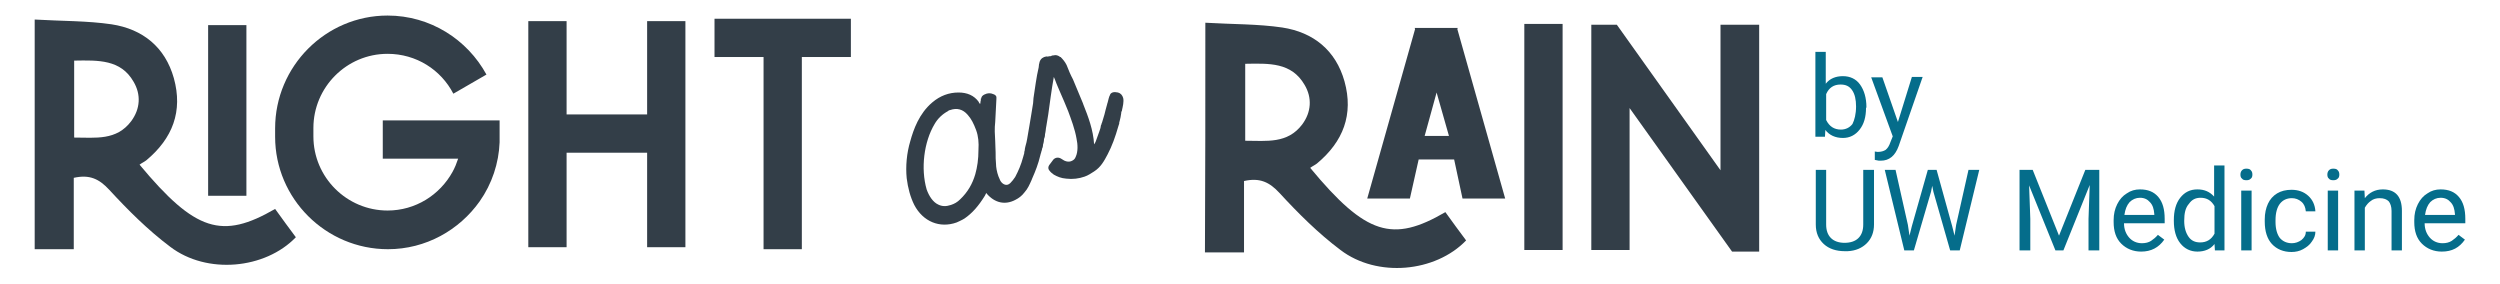
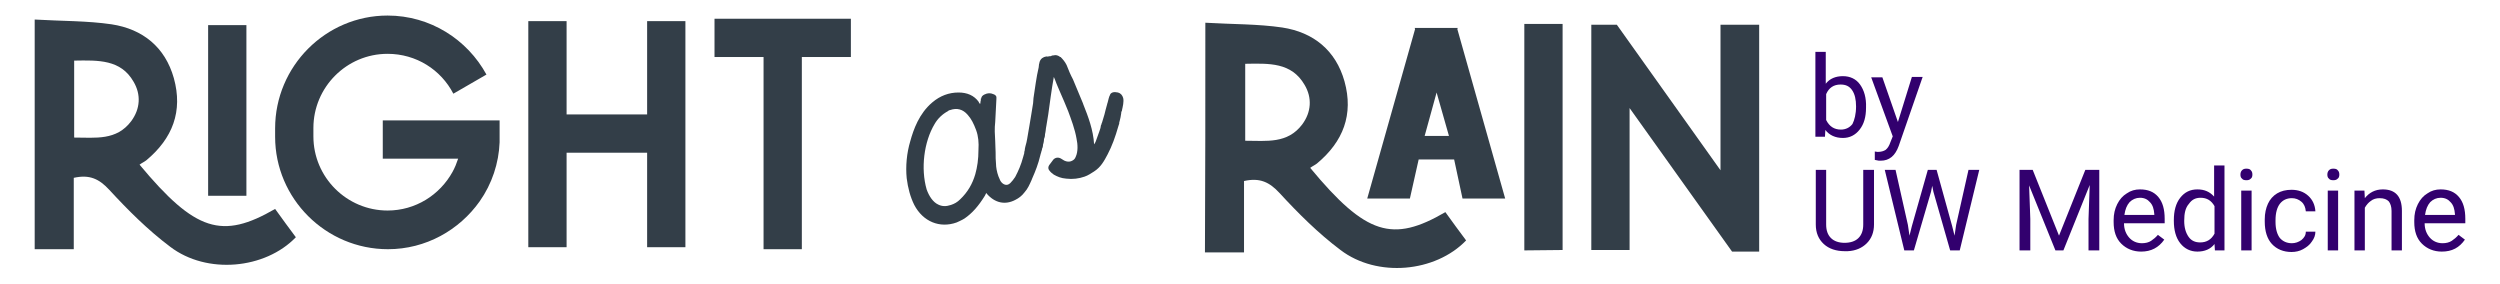
<svg xmlns="http://www.w3.org/2000/svg" version="1.1" id="Layer_1" x="0px" y="0px" viewBox="0 0 627 71.2" style="enable-background:new 0 0 627 71.2;" xml:space="preserve">
  <style type="text/css">
	.st0{fill:#333E48;}
- 	.st1{fill:#056D8B;}
+ 	.st1{fill:#32006E;}
</style>
  <g>
    <path class="st0" d="M364.7,40h-8.9l-2.2,9.8h-10.7l12-42.5L354.8,7h10.8l-0.1,0.3l12,42.5h-10.7L364.7,40z M357.3,34.1h6.1   l-3.1-10.9L357.3,34.1z" />
-     <path class="st0" d="M382.3,62.8V6h9.6v56.7H382.3z" />
+     <path class="st0" d="M382.3,62.8V6h9.6v56.7L382.3,62.8L382.3,62.8z" />
    <path class="st0" d="M441.2,6.2v56.9h-6.8l-25.7-36v35.6h-9.6V6.2h6.4l26,36.5V6.2H441.2z" />
    <g>
      <path class="st0" d="M52.2,49.1V6.3h9.6v42.8H52.2z" />
-       <path class="st0" d="M125.3,30.5c0,1.7,0,3.4,0,5.2c0,0,0,0,0,0c-0.2,5.2-1.9,10.4-5,14.8c0,0,0,0,0,0c-5.1,7.2-13.5,12-23,12    C81.7,62.5,69,49.8,69,34.3v-2.1C69,16.6,81.7,3.9,97.2,3.9c10.7,0,20,6,24.8,14.8l-8.3,4.8c-3.1-6-9.3-10-16.5-10    c-10.3,0-18.6,8.4-18.6,18.6v2.1c0,10.3,8.4,18.6,18.6,18.6c7,0,13.1-3.9,16.3-9.7c0.6-1.1,1-2.1,1.4-3.3H96v-9.6h29.3    C125.3,30.4,125.3,30.5,125.3,30.5z" />
+       <path class="st0" d="M125.3,30.5c0,1.7,0,3.4,0,5.2l0,0c-0.2,5.2-1.9,10.4-5,14.8l0,0c-5.1,7.2-13.5,12-23,12    C81.7,62.5,69,49.8,69,34.3v-2.1C69,16.6,81.7,3.9,97.2,3.9c10.7,0,20,6,24.8,14.8l-8.3,4.8c-3.1-6-9.3-10-16.5-10    c-10.3,0-18.6,8.4-18.6,18.6v2.1c0,10.3,8.4,18.6,18.6,18.6c7,0,13.1-3.9,16.3-9.7c0.6-1.1,1-2.1,1.4-3.3H96v-9.6h29.3    C125.3,30.4,125.3,30.5,125.3,30.5z" />
      <path class="st0" d="M171.9,5.3V62h-9.6V38.3h-20.2V62h-9.6V5.3h9.6v23.4h20.2V5.3H171.9z" />
-       <path class="st0" d="M213.4,14.3h-12.3v48.2h-9.6V14.3h-12.3V4.7h34.2V14.3z" />
-       <path class="st0" d="M8.7,4.9C15.5,5.3,21.9,5.2,28,6.1c7.8,1.2,13.4,5.7,15.6,13.5c2.3,8.3-0.3,15.1-6.9,20.6    c-0.5,0.4-1.2,0.7-1.7,1.1C49,58.1,55.7,60.1,69,52.4c1.7,2.4,3.5,4.8,5.2,7.1c-7.7,8-22.3,9.4-31.5,2.4    c-5.6-4.2-10.6-9.2-15.3-14.3c-2.5-2.7-4.9-3.9-8.9-3c0,5.8,0,11.7,0,17.9c-3.5,0-6.6,0-9.8,0C8.7,43.5,8.7,24.6,8.7,4.9z     M18.6,15.2c0,6.6,0,12.7,0,19.3c5.4,0,10.6,0.8,14.3-4.1c2.3-3.1,2.5-6.7,0.6-9.9C30.3,14.9,24.7,15.1,18.6,15.2z" />
+       <path class="st0" d="M213.4,14.3h-12.3v48.2h-9.6V14.3h-12.3V4.7h34.2L213.4,14.3L213.4,14.3z" />
+       <path class="st0" d="M8.7,4.9C15.5,5.3,21.9,5.2,28,6.1c7.8,1.2,13.4,5.7,15.6,13.5c2.3,8.3-0.3,15.1-6.9,20.6    c-0.5,0.4-1.2,0.7-1.7,1.1c14,16.8,20.7,18.8,34,11.1c1.7,2.4,3.5,4.8,5.2,7.1c-7.7,8-22.3,9.4-31.5,2.4    c-5.6-4.2-10.6-9.2-15.3-14.3c-2.5-2.7-4.9-3.9-8.9-3c0,5.8,0,11.7,0,17.9c-3.5,0-6.6,0-9.8,0C8.7,43.5,8.7,24.6,8.7,4.9z     M18.6,15.2c0,6.6,0,12.7,0,19.3c5.4,0,10.6,0.8,14.3-4.1c2.3-3.1,2.5-6.7,0.6-9.9C30.3,14.9,24.7,15.1,18.6,15.2z" />
    </g>
    <path class="st0" d="M302.3,5.7c6.8,0.4,13.2,0.3,19.3,1.2c7.8,1.2,13.4,5.7,15.6,13.5c2.3,8.3-0.3,15.1-6.9,20.6   c-0.5,0.4-1.2,0.7-1.7,1.1c14,16.9,20.7,18.8,33.9,11.1c1.7,2.4,3.5,4.8,5.2,7.1c-7.7,8-22.3,9.4-31.5,2.4   c-5.6-4.2-10.6-9.2-15.3-14.3c-2.5-2.7-4.9-3.9-8.9-3c0,5.8,0,11.7,0,17.9c-3.5,0-6.6,0-9.8,0C302.3,44.3,302.3,25.4,302.3,5.7z    M312.3,16c0,6.6,0,12.7,0,19.3c5.4,0,10.6,0.8,14.3-4.1c2.3-3.1,2.5-6.7,0.6-9.9C323.9,15.6,318.3,15.9,312.3,16z" />
    <g>
-       <path class="st1" d="M468,27c0,2.3-0.5,4.1-1.6,5.5s-2.5,2.1-4.2,2.1c-1.9,0-3.4-0.7-4.4-2l-0.1,1.7h-2.4V13h2.6V21    c1-1.3,2.5-1.9,4.3-1.9c1.8,0,3.3,0.7,4.3,2.1c1,1.4,1.6,3.3,1.6,5.7V27z M465.5,26.7c0-1.7-0.3-3.1-1-4.1c-0.7-1-1.6-1.4-2.9-1.4    c-1.7,0-2.9,0.8-3.6,2.4v6.5c0.8,1.6,2,2.4,3.7,2.4c1.2,0,2.2-0.5,2.9-1.4C465.1,30.1,465.5,28.6,465.5,26.7z" />
-       <path class="st1" d="M476,30.6l3.5-11.3h2.7l-6,17.3c-0.9,2.5-2.4,3.7-4.5,3.7l-0.5,0l-1-0.2v-2.1l0.7,0.1c0.9,0,1.5-0.2,2-0.5    c0.5-0.4,0.9-1,1.2-1.9l0.6-1.5l-5.4-14.8h2.8L476,30.6z" />
-       <path class="st1" d="M470,42.6v13.7c0,1.9-0.6,3.5-1.8,4.7c-1.2,1.2-2.8,1.9-4.8,2l-0.7,0c-2.2,0-4-0.6-5.3-1.8    c-1.3-1.2-2-2.8-2-4.9V42.6h2.6v13.7c0,1.5,0.4,2.6,1.2,3.4c0.8,0.8,2,1.2,3.4,1.2c1.5,0,2.7-0.4,3.5-1.2c0.8-0.8,1.2-1.9,1.2-3.4    V42.6H470z" />
+       <path class="st1" d="M468,27c0,2.3-0.5,4.1-1.6,5.5c-1.1,1.4-2.5,2.1-4.2,2.1c-1.9,0-3.4-0.7-4.4-2l-0.1,1.7h-2.4V13h2.6v8    c1-1.3,2.5-1.9,4.3-1.9s3.3,0.7,4.3,2.1S468.1,24.5,468,27L468,27L468,27z M465.5,26.7c0-1.7-0.3-3.1-1-4.1s-1.6-1.4-2.9-1.4    c-1.7,0-2.9,0.8-3.6,2.4v6.5c0.8,1.6,2,2.4,3.7,2.4c1.2,0,2.2-0.5,2.9-1.4C465.1,30.1,465.5,28.6,465.5,26.7z" />
+       <path class="st1" d="M476,30.6l3.5-11.3h2.7l-6,17.3c-0.9,2.5-2.4,3.7-4.5,3.7h-0.5l-1-0.2V38l0.7,0.1c0.9,0,1.5-0.2,2-0.5    c0.5-0.4,0.9-1,1.2-1.9l0.6-1.5l-5.4-14.8h2.8L476,30.6z" />
+       <path class="st1" d="M470,42.6v13.7c0,1.9-0.6,3.5-1.8,4.7c-1.2,1.2-2.8,1.9-4.8,2h-0.7c-2.2,0-4-0.6-5.3-1.8s-2-2.8-2-4.9V42.6    h2.6v13.7c0,1.5,0.4,2.6,1.2,3.4c0.8,0.8,2,1.2,3.4,1.2c1.5,0,2.7-0.4,3.5-1.2s1.2-1.9,1.2-3.4V42.6H470z" />
      <path class="st1" d="M478.5,56.4l0.4,2.7l0.6-2.4l4-14.1h2.2l3.9,14.1l0.6,2.4l0.4-2.7l3.1-13.8h2.7l-4.9,20.2h-2.4l-4.2-14.7    l-0.3-1.5l-0.3,1.5L480,62.8h-2.4l-4.9-20.2h2.7L478.5,56.4z" />
      <path class="st1" d="M509.8,42.6l6.6,16.5l6.6-16.5h3.5v20.2h-2.7v-7.9l0.3-8.5l-6.6,16.4h-2l-6.6-16.3l0.3,8.4v7.9h-2.7V42.6    H509.8z" />
-       <path class="st1" d="M537,63.1c-2,0-3.7-0.7-5-2c-1.3-1.3-1.9-3.1-1.9-5.4v-0.5c0-1.5,0.3-2.8,0.9-4c0.6-1.2,1.4-2.1,2.4-2.7    c1-0.7,2.1-1,3.3-1c2,0,3.5,0.6,4.6,1.9c1.1,1.3,1.6,3.1,1.6,5.5V56h-10.2c0,1.5,0.5,2.7,1.3,3.6c0.8,0.9,1.9,1.4,3.2,1.4    c0.9,0,1.7-0.2,2.3-0.6c0.6-0.4,1.2-0.9,1.7-1.5l1.6,1.2C541.4,62.1,539.5,63.1,537,63.1z M536.7,49.6c-1,0-1.9,0.4-2.6,1.1    c-0.7,0.8-1.1,1.8-1.3,3.2h7.5v-0.2c-0.1-1.3-0.4-2.3-1.1-3C538.6,50,537.8,49.6,536.7,49.6z" />
-       <path class="st1" d="M545.2,55.2c0-2.3,0.5-4.2,1.6-5.6c1.1-1.4,2.5-2.1,4.3-2.1c1.8,0,3.1,0.6,4.2,1.8v-7.8h2.6v21.3h-2.4    l-0.1-1.6c-1,1.3-2.5,1.9-4.3,1.9c-1.7,0-3.2-0.7-4.3-2.1c-1.1-1.4-1.6-3.3-1.6-5.6V55.2z M547.8,55.4c0,1.7,0.4,3,1.1,4    s1.7,1.4,2.9,1.4c1.6,0,2.8-0.7,3.6-2.2v-6.9c-0.8-1.4-1.9-2.1-3.5-2.1c-1.3,0-2.2,0.5-2.9,1.5C548.1,52.1,547.8,53.5,547.8,55.4z    " />
+       <path class="st1" d="M537,63.1c-2,0-3.7-0.7-5-2s-1.9-3.1-1.9-5.4v-0.5c0-1.5,0.3-2.8,0.9-4c0.6-1.2,1.4-2.1,2.4-2.7    c1-0.7,2.1-1,3.3-1c2,0,3.5,0.6,4.6,1.9c1.1,1.3,1.6,3.1,1.6,5.5V56h-10.2c0,1.5,0.5,2.7,1.3,3.6c0.8,0.9,1.9,1.4,3.2,1.4    c0.9,0,1.7-0.2,2.3-0.6c0.6-0.4,1.2-0.9,1.7-1.5l1.6,1.2C541.4,62.1,539.5,63.1,537,63.1z M536.7,49.6c-1,0-1.9,0.4-2.6,1.1    c-0.7,0.8-1.1,1.8-1.3,3.2h7.5v-0.2c-0.1-1.3-0.4-2.3-1.1-3C538.6,50,537.8,49.6,536.7,49.6z" />
+       <path class="st1" d="M545.2,55.2c0-2.3,0.5-4.2,1.6-5.6c1.1-1.4,2.5-2.1,4.3-2.1s3.1,0.6,4.2,1.8v-7.8h2.6v21.3h-2.4l-0.1-1.6    c-1,1.3-2.5,1.9-4.3,1.9c-1.7,0-3.2-0.7-4.3-2.1c-1.1-1.4-1.6-3.3-1.6-5.6V55.2z M547.8,55.4c0,1.7,0.4,3,1.1,4s1.7,1.4,2.9,1.4    c1.6,0,2.8-0.7,3.6-2.2v-6.9c-0.8-1.4-1.9-2.1-3.5-2.1c-1.3,0-2.2,0.5-2.9,1.5C548.1,52.1,547.8,53.5,547.8,55.4z" />
      <path class="st1" d="M561.9,43.8c0-0.4,0.1-0.8,0.4-1.1c0.3-0.3,0.6-0.4,1.1-0.4s0.9,0.1,1.1,0.4c0.3,0.3,0.4,0.6,0.4,1.1    c0,0.4-0.1,0.8-0.4,1c-0.3,0.3-0.6,0.4-1.1,0.4s-0.9-0.1-1.1-0.4C562,44.6,561.9,44.2,561.9,43.8z M564.7,62.8h-2.6v-15h2.6V62.8z    " />
-       <path class="st1" d="M574.8,61c0.9,0,1.7-0.3,2.4-0.8c0.7-0.6,1.1-1.2,1.1-2.1h2.4c0,0.9-0.3,1.7-0.9,2.5    c-0.5,0.8-1.3,1.4-2.2,1.9c-0.9,0.5-1.9,0.7-2.9,0.7c-2,0-3.7-0.7-4.9-2s-1.8-3.2-1.8-5.6V55c0-1.5,0.3-2.8,0.8-3.9    c0.5-1.1,1.3-2,2.3-2.6c1-0.6,2.2-0.9,3.6-0.9c1.7,0,3.1,0.5,4.2,1.5c1.1,1,1.7,2.3,1.8,3.9h-2.4c-0.1-1-0.4-1.8-1.1-2.4    c-0.7-0.6-1.5-0.9-2.4-0.9c-1.3,0-2.3,0.5-3,1.4c-0.7,0.9-1.1,2.3-1.1,4.1v0.5c0,1.7,0.4,3.1,1.1,4C572.5,60.5,573.5,61,574.8,61z    " />
-       <path class="st1" d="M583.7,43.8c0-0.4,0.1-0.8,0.4-1.1c0.3-0.3,0.6-0.4,1.1-0.4c0.5,0,0.9,0.1,1.1,0.4c0.3,0.3,0.4,0.6,0.4,1.1    c0,0.4-0.1,0.8-0.4,1c-0.3,0.3-0.6,0.4-1.1,0.4c-0.5,0-0.9-0.1-1.1-0.4C583.8,44.6,583.7,44.2,583.7,43.8z M586.4,62.8h-2.6v-15    h2.6V62.8z" />
-       <path class="st1" d="M593,47.8l0.1,1.9c1.1-1.4,2.6-2.2,4.5-2.2c3.2,0,4.8,1.8,4.8,5.4v9.9h-2.6v-9.9c0-1.1-0.3-1.9-0.7-2.4    c-0.5-0.5-1.2-0.8-2.3-0.8c-0.8,0-1.6,0.2-2.2,0.7c-0.6,0.4-1.1,1-1.5,1.7v10.7h-2.6v-15H593z" />
-       <path class="st1" d="M612.4,63.1c-2,0-3.7-0.7-5-2c-1.3-1.3-1.9-3.1-1.9-5.4v-0.5c0-1.5,0.3-2.8,0.9-4c0.6-1.2,1.4-2.1,2.4-2.7    c1-0.7,2.1-1,3.3-1c2,0,3.5,0.6,4.6,1.9c1.1,1.3,1.6,3.1,1.6,5.5V56h-10.2c0,1.5,0.5,2.7,1.3,3.6c0.8,0.9,1.9,1.4,3.2,1.4    c0.9,0,1.7-0.2,2.3-0.6c0.6-0.4,1.2-0.9,1.7-1.5l1.6,1.2C616.8,62.1,615,63.1,612.4,63.1z M612.1,49.6c-1,0-1.9,0.4-2.6,1.1    c-0.7,0.8-1.1,1.8-1.3,3.2h7.5v-0.2c-0.1-1.3-0.4-2.3-1.1-3C614,50,613.2,49.6,612.1,49.6z" />
+       <path class="st1" d="M574.8,61c0.9,0,1.7-0.3,2.4-0.8c0.7-0.6,1.1-1.2,1.1-2.1h2.4c0,0.9-0.3,1.7-0.9,2.5    c-0.5,0.8-1.3,1.4-2.2,1.9s-1.9,0.7-2.9,0.7c-2,0-3.7-0.7-4.9-2S568,58,568,55.6V55c0-1.5,0.3-2.8,0.8-3.9c0.5-1.1,1.3-2,2.3-2.6    s2.2-0.9,3.6-0.9c1.7,0,3.1,0.5,4.2,1.5c1.1,1,1.7,2.3,1.8,3.9h-2.4c-0.1-1-0.4-1.8-1.1-2.4c-0.7-0.6-1.5-0.9-2.4-0.9    c-1.3,0-2.3,0.5-3,1.4s-1.1,2.3-1.1,4.1v0.5c0,1.7,0.4,3.1,1.1,4C572.5,60.5,573.5,61,574.8,61z" />
+       <path class="st1" d="M583.7,43.8c0-0.4,0.1-0.8,0.4-1.1c0.3-0.3,0.6-0.4,1.1-0.4s0.9,0.1,1.1,0.4c0.3,0.3,0.4,0.6,0.4,1.1    c0,0.4-0.1,0.8-0.4,1c-0.3,0.3-0.6,0.4-1.1,0.4s-0.9-0.1-1.1-0.4C583.8,44.6,583.7,44.2,583.7,43.8z M586.4,62.8h-2.6v-15h2.6    V62.8z" />
+       <path class="st1" d="M593,47.8l0.1,1.9c1.1-1.4,2.6-2.2,4.5-2.2c3.2,0,4.8,1.8,4.8,5.4v9.9h-2.6v-9.9c0-1.1-0.3-1.9-0.7-2.4    c-0.5-0.5-1.2-0.8-2.3-0.8c-0.8,0-1.6,0.2-2.2,0.7c-0.6,0.4-1.1,1-1.5,1.7v10.7h-2.6v-15C590.5,47.8,593,47.8,593,47.8z" />
+       <path class="st1" d="M612.4,63.1c-2,0-3.7-0.7-5-2s-1.9-3.1-1.9-5.4v-0.5c0-1.5,0.3-2.8,0.9-4c0.6-1.2,1.4-2.1,2.4-2.7    c1-0.7,2.1-1,3.3-1c2,0,3.5,0.6,4.6,1.9c1.1,1.3,1.6,3.1,1.6,5.5V56h-10.2c0,1.5,0.5,2.7,1.3,3.6c0.8,0.9,1.9,1.4,3.2,1.4    c0.9,0,1.7-0.2,2.3-0.6c0.6-0.4,1.2-0.9,1.7-1.5l1.6,1.2C616.8,62.1,615,63.1,612.4,63.1z M612.1,49.6c-1,0-1.9,0.4-2.6,1.1    c-0.7,0.8-1.1,1.8-1.3,3.2h7.5v-0.2c-0.1-1.3-0.4-2.3-1.1-3C614,50,613.2,49.6,612.1,49.6z" />
    </g>
    <g>
-       <path class="st0" d="M262.1,31.8c0.2,1,0,2.2-0.3,3.2c0,0.3-0.1,0.5-0.1,0.7c-0.1,0.8-0.4,1.7-0.6,2.6c-0.1,0.2-0.1,0.4-0.2,0.7    c-0.5,2.1-1.2,3.9-2,5.7l-0.2,0.5c-0.5,1.1-0.9,2.1-1.8,3.1c-0.6,0.8-1.4,1.4-2.2,1.8c-2.6,1.4-5.2,0.8-7.2-1.5    c0-0.1-0.1-0.1-0.1-0.2l-0.1,0.1c-0.1,0.2-0.2,0.4-0.3,0.6c-1.6,2.6-3.2,4.4-5.1,5.7c-0.6,0.4-2,1-2,1c-4.2,1.5-8.4-0.2-10.6-4.4    c-1-2-1.6-4.3-1.9-6.7c-0.3-3,0-6.3,0.9-9.3c0.8-2.9,2.2-6.9,5.5-9.7c2-1.7,4.2-2.5,6.6-2.5c2.1,0,3.9,0.7,5.1,2.4l0,0.1    c0.1,0.1,0.2,0.3,0.3,0.4c0.1-0.2,0.1-0.4,0.1-0.6c0.1-0.2,0.1-0.5,0.1-0.8l0.1,0c0-0.5,0.4-0.8,0.8-1c0.8-0.4,1.5-0.4,2.2-0.1    c0.6,0.2,0.9,0.5,0.8,1.2c-0.1,1.9-0.2,3.9-0.3,5.8c-0.2,1.6-0.1,3.2,0,4.8c0,1,0.1,1.9,0.1,2.8c0,1,0,2,0.1,2.9    c0,0.8,0.2,2,0.6,3.1l0.3,0.7c0.3,0.9,1.2,1.7,2.1,1.4c0.2-0.1,0.4-0.2,0.6-0.4c0.4-0.4,0.8-0.9,1.2-1.5c0.8-1.5,1.5-3.1,2-5    c0.1-0.2,0.1-0.5,0.2-0.7l0.2-0.6c0.2-0.7,0.5-1.5,0.6-2.1c0.1-0.4,0.2-0.7,0.3-1.1l0-0.1c0.1-0.5,0.2-0.9,0.3-1.4l0.1-0.2    c0.1-0.8,0.3-1.6,0.6-2c0.4-0.6,1.1-0.8,2-0.5C261.5,30.6,261.9,31,262.1,31.8z M237.7,27.9c-1.3,0.7-2.5,1.8-3.3,3.2    c-2.7,4.5-3.5,11.2-2,16.4c0.6,1.7,1.6,3.2,2.9,3.8c1,0.5,2,0.5,3.2,0.1c0.9-0.3,1.6-0.7,2.3-1.4c1.9-1.8,3.1-3.9,3.8-6.3    c0.5-1.8,0.8-3.7,0.8-6.2c0.1-1.6,0-3.3-0.6-4.9c-0.6-1.6-1.2-2.8-2.1-3.8c-1.2-1.4-2.7-1.8-4.4-1.2    C238.1,27.6,237.9,27.7,237.7,27.9z" />
-       <path class="st0" d="M281.7,24.6c0.2,0.9-0.1,2.1-0.3,3l0,0.1c0,0.1-0.1,0.2-0.1,0.2c-0.1,0.2-0.1,0.4-0.1,0.5    c-0.1,0.7-0.2,1.3-0.4,2c-0.1,0.2-0.1,0.4-0.1,0.5c0,0.1,0,0.1,0,0.1c-0.1,0.2-0.1,0.4-0.2,0.6c-0.8,2.8-1.6,5-2.7,7.1    c-0.9,1.7-1.7,3.2-3.4,4.3c-0.8,0.5-1.5,1-2.4,1.3c-1.4,0.5-3,0.7-4.6,0.5c-1.3-0.1-2.2-0.5-3.1-1c-0.4-0.3-0.8-0.6-1-0.9    c-0.5-0.5-0.5-1.1,0-1.7c0.3-0.4,0.6-0.8,0.9-1.2c0.6-0.6,1.4-0.6,2.1-0.1c0.8,0.6,1.7,0.8,2.4,0.5c0.5-0.2,0.9-0.5,1.1-1.1    c0.6-1.3,0.5-3.1,0.2-4.5c-0.4-2.4-1.4-5-2.1-6.9c-0.7-1.8-1.3-3.1-1.9-4.5c-0.4-1-0.9-2-1.4-3.4c-0.1-0.2-0.2-0.5-0.3-0.7    c-0.6,3.3-1,6.6-1.4,9.4c-0.3,1.8-0.6,3.8-1,5.8c-0.1,0.4-0.1,0.7-0.2,1c0,0.2-0.1,0.4-0.1,0.6c-0.1,0.5-0.2,1.1-0.4,1.5    c-0.3,0.8-0.9,1.4-1.7,1.7c-0.7,0.3-1.6,0.2-2.1-0.3c-0.4-0.3-0.6-0.8-0.4-1.3c0-0.3,0.1-0.7,0.2-1.1c0.2-0.6,0.3-1.2,0.4-1.7    c0.2-1.3,0.4-2.4,0.6-3.5c0.3-1.9,0.6-3.5,0.9-5.5l0.1-1.3c0.4-2.5,0.7-5.2,1.3-7.7c0-0.3,0.1-0.6,0.1-0.9    c0.1-0.1,0.1-0.2,0.1-0.4c0.2-0.6,0.5-1,1-1.2c0.1-0.1,0.2-0.1,0.2-0.1c0.3-0.1,0.6-0.2,0.9-0.1c0.2-0.1,0.4-0.1,0.5-0.1    c0.1,0,0.3,0,0.4-0.1c0.2-0.1,0.3-0.1,0.4-0.1l0.1,0c0.6-0.2,1.2,0,1.7,0.4c0.1,0,0.1,0,0.1,0c0.6,0.6,1.1,1.2,1.5,2    c0.5,1.3,1,2.5,1.6,3.6c0.8,1.9,1.6,3.8,2.5,6l0.1,0.3c1.2,3,2.5,6.4,2.7,10c0.1-0.1,0.1-0.2,0.2-0.3l0.2-0.4    c0.3-0.8,0.6-1.6,0.9-2.5c0.1-0.3,0.2-0.6,0.3-0.9c0-0.2,0.1-0.4,0.1-0.6c0-0.1,0.1-0.2,0.1-0.2c0-0.1,0.1-0.4,0.2-0.6    c0.2-0.6,0.4-1.4,0.6-2c0.1-0.4,0.2-0.8,0.3-1.2c0.1-0.4,0.2-0.8,0.3-1.1c0-0.1,0.1-0.2,0.1-0.4l0.1-0.3c0.2-0.7,0.3-1.4,0.6-1.9    c0,0,0.1,0,0-0.1c0.4-0.6,1-0.7,2-0.5C281.1,23.4,281.5,23.9,281.7,24.6z" />
+       <path class="st0" d="M262.1,31.8c0.2,1,0,2.2-0.3,3.2c0,0.3-0.1,0.5-0.1,0.7c-0.1,0.8-0.4,1.7-0.6,2.6c-0.1,0.2-0.1,0.4-0.2,0.7    c-0.5,2.1-1.2,3.9-2,5.7l-0.2,0.5c-0.5,1.1-0.9,2.1-1.8,3.1c-0.6,0.8-1.4,1.4-2.2,1.8c-2.6,1.4-5.2,0.8-7.2-1.5    c0-0.1-0.1-0.1-0.1-0.2l-0.1,0.1c-0.1,0.2-0.2,0.4-0.3,0.6c-1.6,2.6-3.2,4.4-5.1,5.7c-0.6,0.4-2,1-2,1c-4.2,1.5-8.4-0.2-10.6-4.4    c-1-2-1.6-4.3-1.9-6.7c-0.3-3,0-6.3,0.9-9.3c0.8-2.9,2.2-6.9,5.5-9.7c2-1.7,4.2-2.5,6.6-2.5c2.1,0,3.9,0.7,5.1,2.4v0.1    c0.1,0.1,0.2,0.3,0.3,0.4c0.1-0.2,0.1-0.4,0.1-0.6c0.1-0.2,0.1-0.5,0.1-0.8h0.1c0-0.5,0.4-0.8,0.8-1c0.8-0.4,1.5-0.4,2.2-0.1    c0.6,0.2,0.9,0.5,0.8,1.2c-0.1,1.9-0.2,3.9-0.3,5.8c-0.2,1.6-0.1,3.2,0,4.8c0,1,0.1,1.9,0.1,2.8c0,1,0,2,0.1,2.9    c0,0.8,0.2,2,0.6,3.1l0.3,0.7c0.3,0.9,1.2,1.7,2.1,1.4c0.2-0.1,0.4-0.2,0.6-0.4c0.4-0.4,0.8-0.9,1.2-1.5c0.8-1.5,1.5-3.1,2-5    c0.1-0.2,0.1-0.5,0.2-0.7l0.2-0.6c0.2-0.7,0.5-1.5,0.6-2.1c0.1-0.4,0.2-0.7,0.3-1.1v-0.1c0.1-0.5,0.2-0.9,0.3-1.4l0.1-0.2    c0.1-0.8,0.3-1.6,0.6-2c0.4-0.6,1.1-0.8,2-0.5C261.5,30.6,261.9,31,262.1,31.8z M237.7,27.9c-1.3,0.7-2.5,1.8-3.3,3.2    c-2.7,4.5-3.5,11.2-2,16.4c0.6,1.7,1.6,3.2,2.9,3.8c1,0.5,2,0.5,3.2,0.1c0.9-0.3,1.6-0.7,2.3-1.4c1.9-1.8,3.1-3.9,3.8-6.3    c0.5-1.8,0.8-3.7,0.8-6.2c0.1-1.6,0-3.3-0.6-4.9c-0.6-1.6-1.2-2.8-2.1-3.8c-1.2-1.4-2.7-1.8-4.4-1.2    C238.1,27.6,237.9,27.7,237.7,27.9z" />
+       <path class="st0" d="M281.7,24.6c0.2,0.9-0.1,2.1-0.3,3v0.1c0,0.1-0.1,0.2-0.1,0.2c-0.1,0.2-0.1,0.4-0.1,0.5    c-0.1,0.7-0.2,1.3-0.4,2c-0.1,0.2-0.1,0.4-0.1,0.5s0,0.1,0,0.1c-0.1,0.2-0.1,0.4-0.2,0.6c-0.8,2.8-1.6,5-2.7,7.1    c-0.9,1.7-1.7,3.2-3.4,4.3c-0.8,0.5-1.5,1-2.4,1.3c-1.4,0.5-3,0.7-4.6,0.5c-1.3-0.1-2.2-0.5-3.1-1c-0.4-0.3-0.8-0.6-1-0.9    c-0.5-0.5-0.5-1.1,0-1.7c0.3-0.4,0.6-0.8,0.9-1.2c0.6-0.6,1.4-0.6,2.1-0.1c0.8,0.6,1.7,0.8,2.4,0.5c0.5-0.2,0.9-0.5,1.1-1.1    c0.6-1.3,0.5-3.1,0.2-4.5c-0.4-2.4-1.4-5-2.1-6.9c-0.7-1.8-1.3-3.1-1.9-4.5c-0.4-1-0.9-2-1.4-3.4c-0.1-0.2-0.2-0.5-0.3-0.7    c-0.6,3.3-1,6.6-1.4,9.4c-0.3,1.8-0.6,3.8-1,5.8c-0.1,0.4-0.1,0.7-0.2,1c0,0.2-0.1,0.4-0.1,0.6c-0.1,0.5-0.2,1.1-0.4,1.5    c-0.3,0.8-0.9,1.4-1.7,1.7c-0.7,0.3-1.6,0.2-2.1-0.3c-0.4-0.3-0.6-0.8-0.4-1.3c0-0.3,0.1-0.7,0.2-1.1c0.2-0.6,0.3-1.2,0.4-1.7    c0.2-1.3,0.4-2.4,0.6-3.5c0.3-1.9,0.6-3.5,0.9-5.5l0.1-1.3c0.4-2.5,0.7-5.2,1.3-7.7c0-0.3,0.1-0.6,0.1-0.9    c0.1-0.1,0.1-0.2,0.1-0.4c0.2-0.6,0.5-1,1-1.2c0.1-0.1,0.2-0.1,0.2-0.1c0.3-0.1,0.6-0.2,0.9-0.1c0.2-0.1,0.4-0.1,0.5-0.1    s0.3,0,0.4-0.1c0.2-0.1,0.3-0.1,0.4-0.1h0.1c0.6-0.2,1.2,0,1.7,0.4c0.1,0,0.1,0,0.1,0c0.6,0.6,1.1,1.2,1.5,2    c0.5,1.3,1,2.5,1.6,3.6c0.8,1.9,1.6,3.8,2.5,6l0.1,0.3c1.2,3,2.5,6.4,2.7,10c0.1-0.1,0.1-0.2,0.2-0.3l0.2-0.4    c0.3-0.8,0.6-1.6,0.9-2.5c0.1-0.3,0.2-0.6,0.3-0.9c0-0.2,0.1-0.4,0.1-0.6c0-0.1,0.1-0.2,0.1-0.2c0-0.1,0.1-0.4,0.2-0.6    c0.2-0.6,0.4-1.4,0.6-2c0.1-0.4,0.2-0.8,0.3-1.2c0.1-0.4,0.2-0.8,0.3-1.1c0-0.1,0.1-0.2,0.1-0.4l0.1-0.3c0.2-0.7,0.3-1.4,0.6-1.9    c0,0,0.1,0,0-0.1c0.4-0.6,1-0.7,2-0.5C281.1,23.4,281.5,23.9,281.7,24.6z" />
    </g>
  </g>
</svg>
